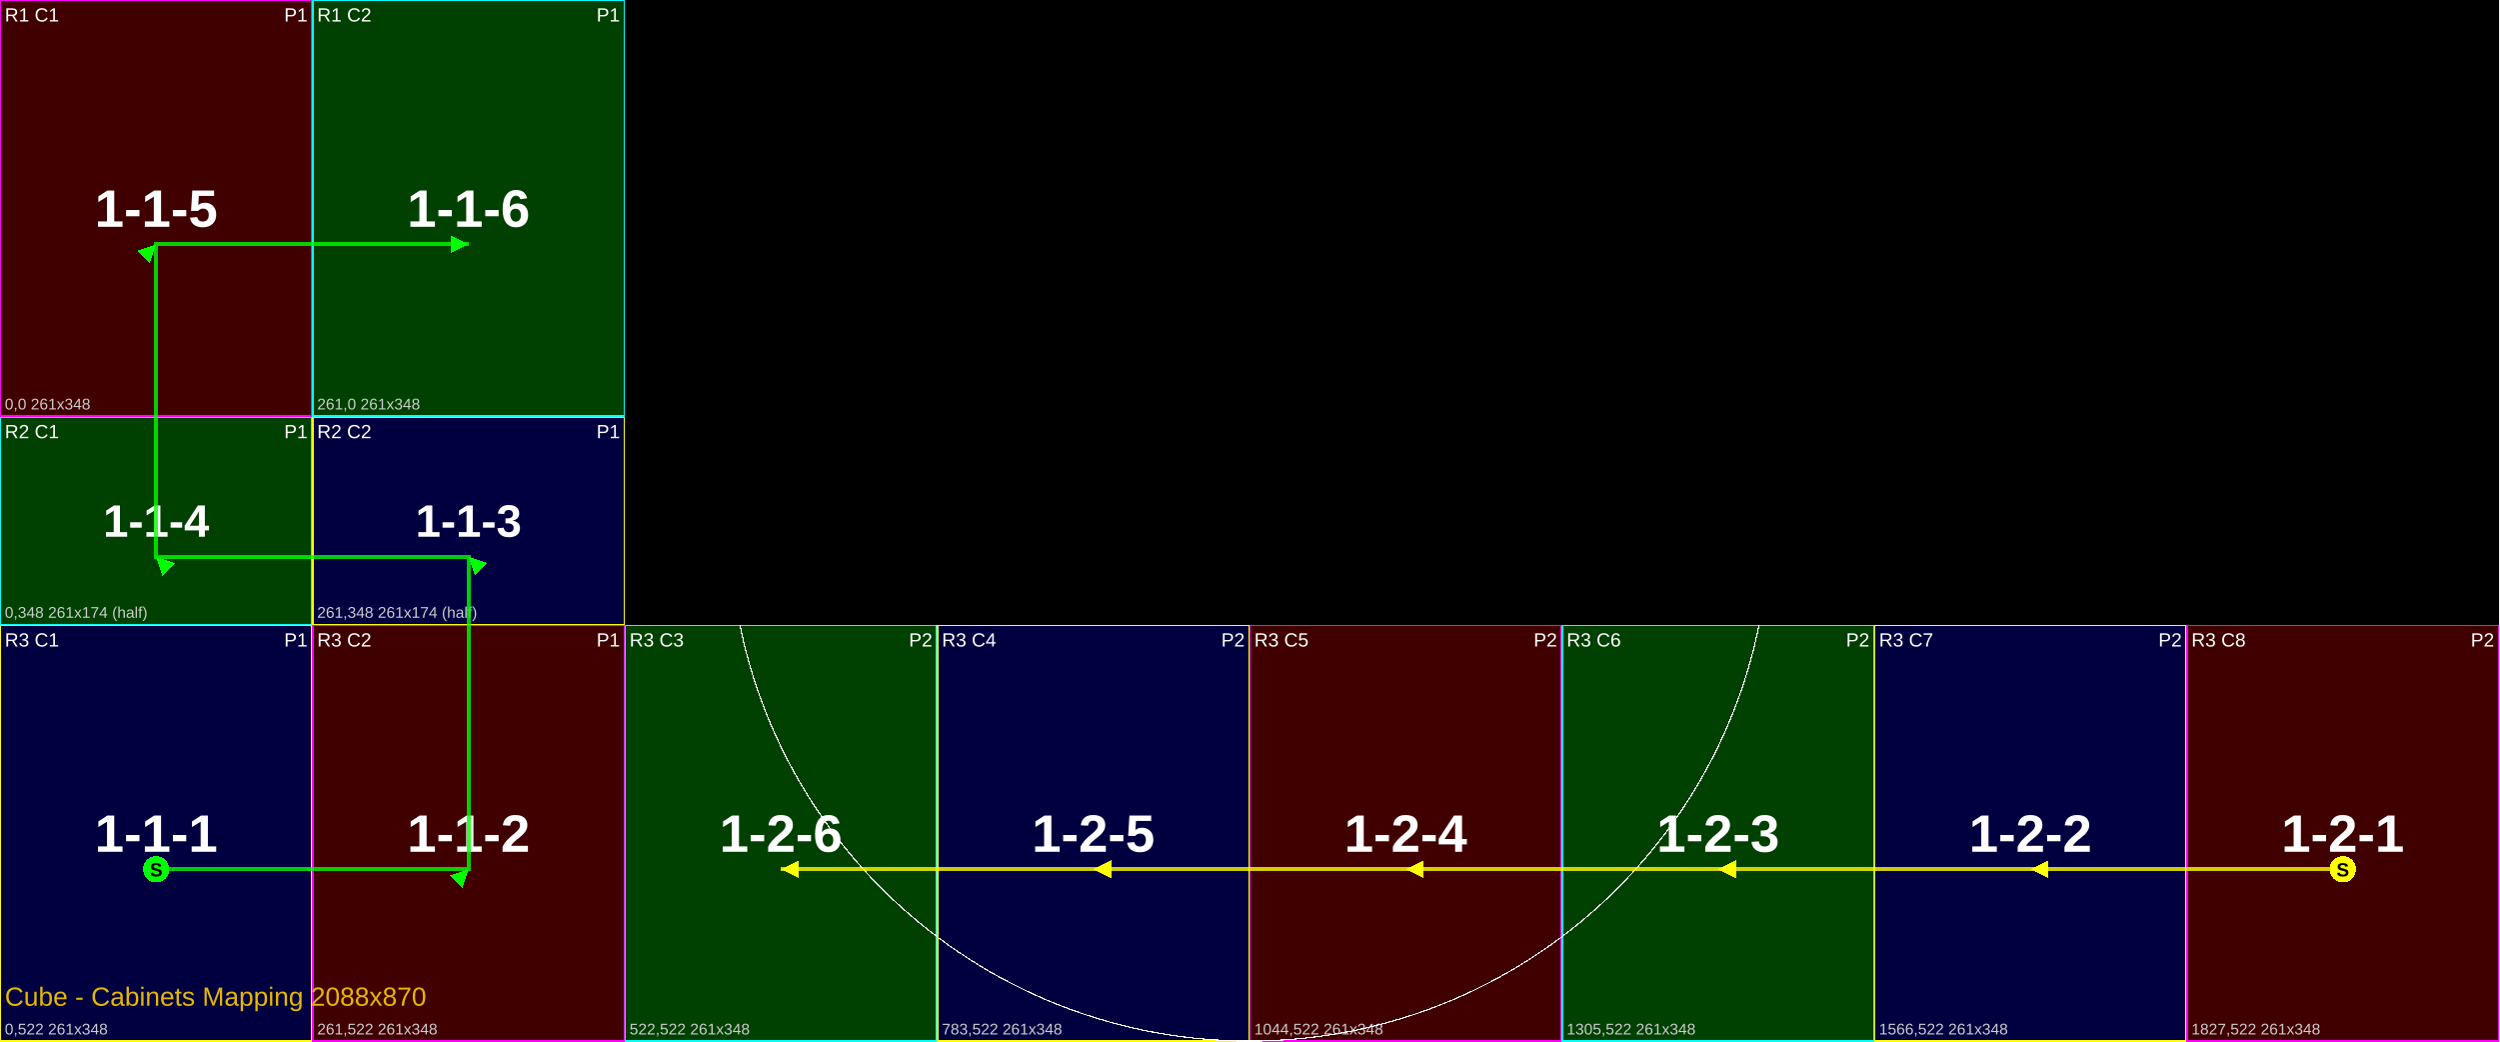
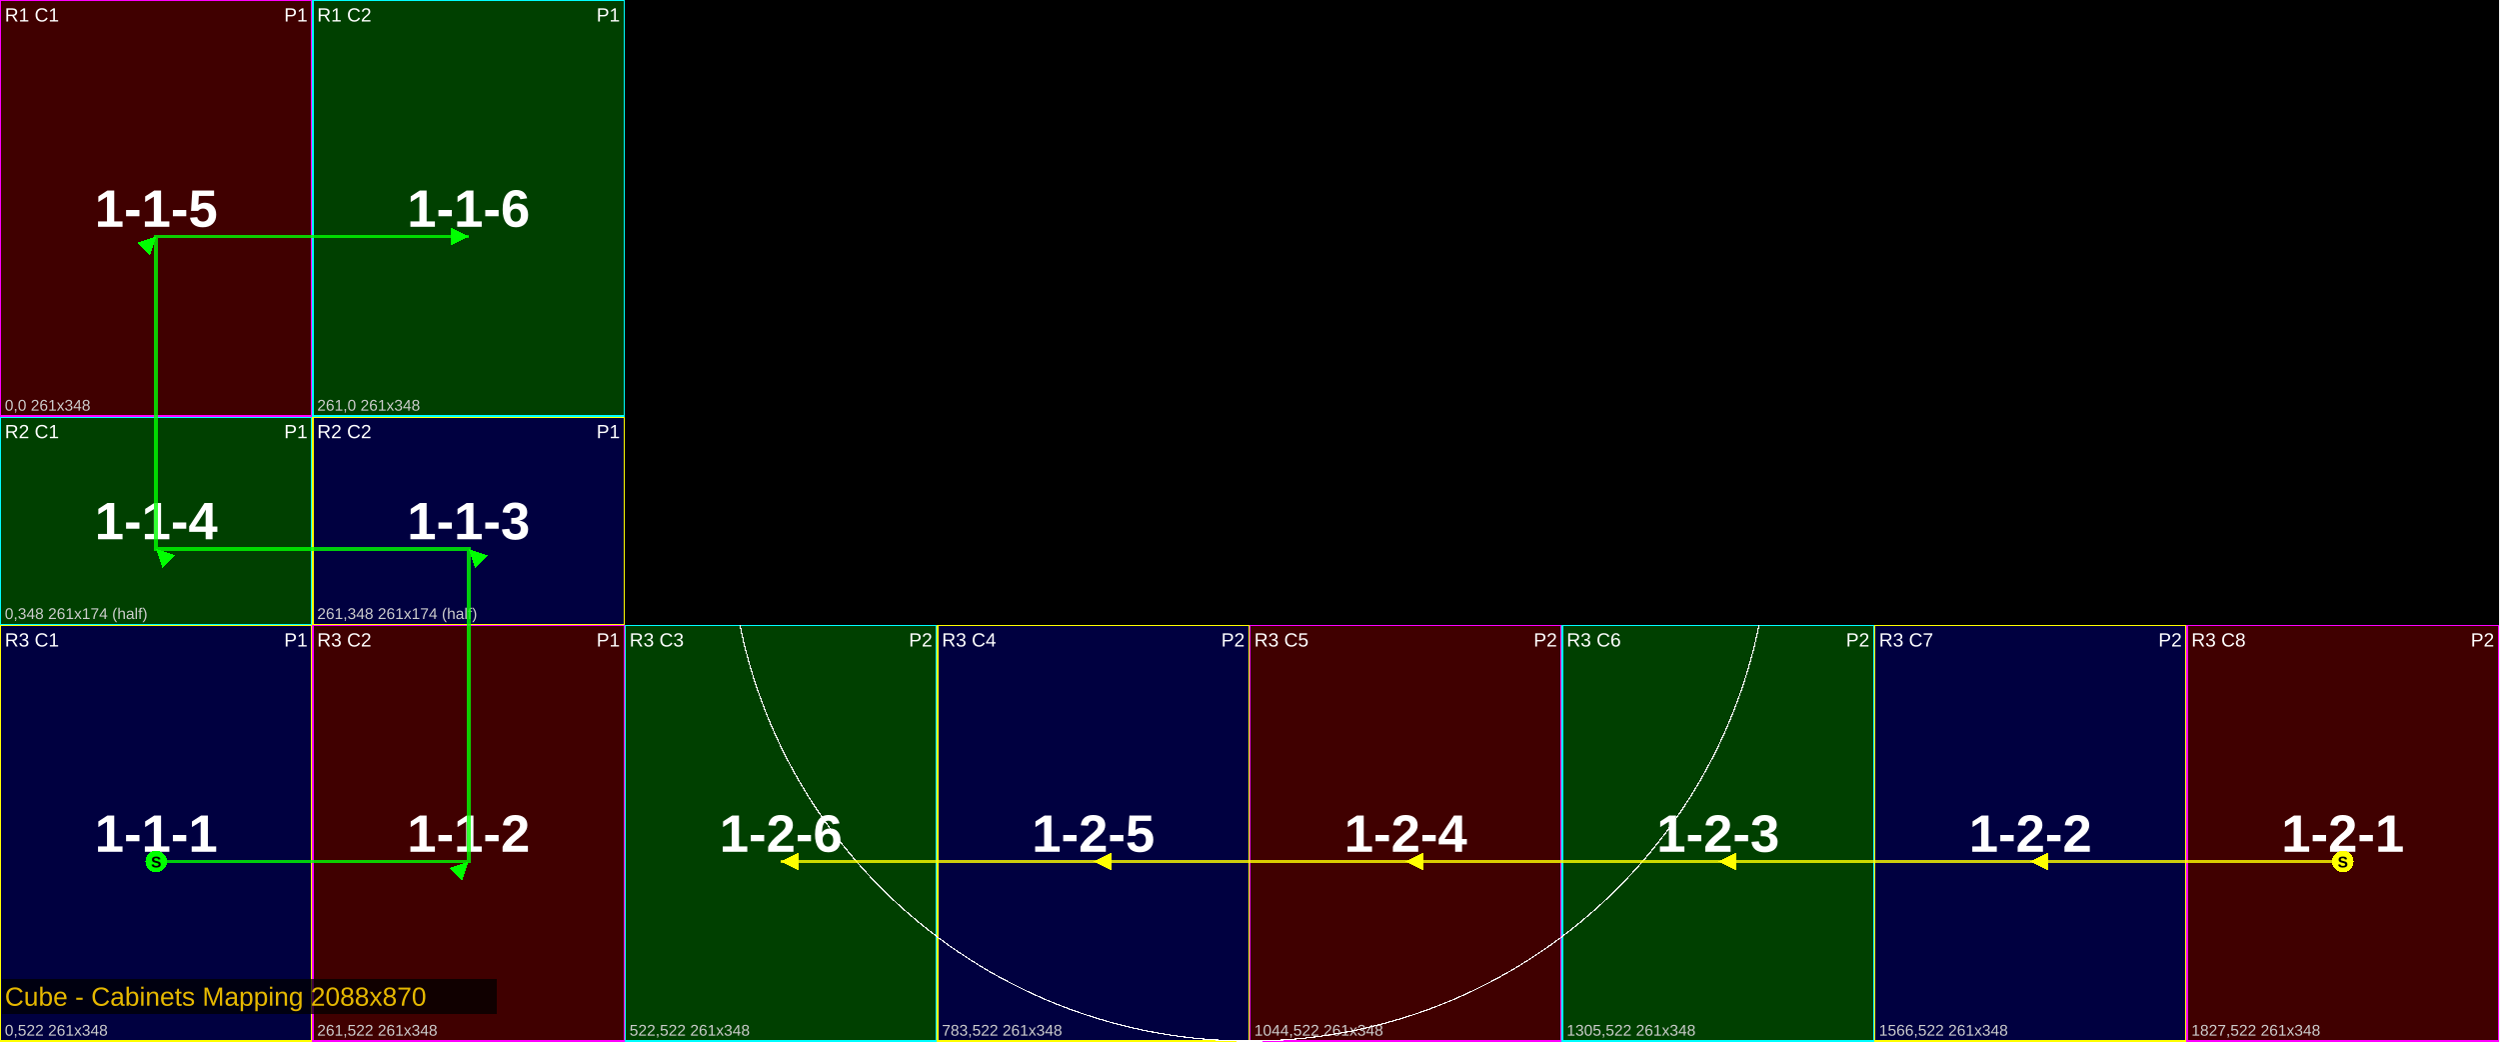
<svg xmlns="http://www.w3.org/2000/svg" width="2088" height="870" viewBox="0 0 2088 870" shape-rendering="crispEdges">
  <defs>
-     <clipPath id="screen">
-       <rect x="0" y="522" width="261" height="348" />
-       <rect x="261" y="522" width="261" height="348" />
-       <rect x="261" y="348" width="261" height="174" />
-       <rect x="0" y="348" width="261" height="174" />
-       <rect x="0" y="0" width="261" height="348" />
-       <rect x="261" y="0" width="261" height="348" />
-       <rect x="1827" y="522" width="261" height="348" />
-       <rect x="1566" y="522" width="261" height="348" />
-       <rect x="1305" y="522" width="261" height="348" />
-       <rect x="1044" y="522" width="261" height="348" />
-       <rect x="783" y="522" width="261" height="348" />
-       <rect x="522" y="522" width="261" height="348" />
-     </clipPath>
-     <marker id="arr1" viewBox="0 0 10 10" refX="10" refY="5" markerWidth="5" markerHeight="5" orient="auto">
+     <marker id="arr0" viewBox="0 0 10 10" refX="10" refY="5" markerWidth="5" markerHeight="5" orient="auto">
      <path d="M0,0 L10,5 L0,10 z" fill="#00ff00" />
    </marker>
-     <marker id="arr2" viewBox="0 0 10 10" refX="10" refY="5" markerWidth="5" markerHeight="5" orient="auto">
+     <marker id="arr1" viewBox="0 0 10 10" refX="10" refY="5" markerWidth="5" markerHeight="5" orient="auto">
      <path d="M0,0 L10,5 L0,10 z" fill="#ffff00" />
    </marker>
-     <marker id="arr3" viewBox="0 0 10 10" refX="10" refY="5" markerWidth="5" markerHeight="5" orient="auto">
+     <marker id="arr2" viewBox="0 0 10 10" refX="10" refY="5" markerWidth="5" markerHeight="5" orient="auto">
      <path d="M0,0 L10,5 L0,10 z" fill="#00ffff" />
    </marker>
-     <marker id="arr4" viewBox="0 0 10 10" refX="10" refY="5" markerWidth="5" markerHeight="5" orient="auto">
+     <marker id="arr3" viewBox="0 0 10 10" refX="10" refY="5" markerWidth="5" markerHeight="5" orient="auto">
      <path d="M0,0 L10,5 L0,10 z" fill="#ff00ff" />
    </marker>
+     <marker id="arr4" viewBox="0 0 10 10" refX="10" refY="5" markerWidth="5" markerHeight="5" orient="auto">
+       <path d="M0,0 L10,5 L0,10 z" fill="#ff8000" />
+     </marker>
+     <marker id="arr5" viewBox="0 0 10 10" refX="10" refY="5" markerWidth="5" markerHeight="5" orient="auto">
+       <path d="M0,0 L10,5 L0,10 z" fill="#ffffff" />
+     </marker>
  </defs>
-   <rect width="2088" height="870" fill="#000000" />
+   <rect x="0" y="0" width="2088" height="870" fill="#000000" />
+   <clipPath id="screen0">
+     <rect x="0" y="522" width="261" height="348" />
+     <rect x="261" y="522" width="261" height="348" />
+     <rect x="261" y="348" width="261" height="174" />
+     <rect x="0" y="348" width="261" height="174" />
+     <rect x="0" y="0" width="261" height="348" />
+     <rect x="261" y="0" width="261" height="348" />
+     <rect x="1827" y="522" width="261" height="348" />
+     <rect x="1566" y="522" width="261" height="348" />
+     <rect x="1305" y="522" width="261" height="348" />
+     <rect x="1044" y="522" width="261" height="348" />
+     <rect x="783" y="522" width="261" height="348" />
+     <rect x="522" y="522" width="261" height="348" />
+   </clipPath>
  <rect x="0" y="522" width="261" height="348" fill="#000040" />
  <rect x="0.5" y="522.5" width="260" height="347" fill="none" stroke="#ffff00" stroke-width="1" />
  <text x="130.5" y="711.4" font-family="Arial, 'Liberation Sans', Helvetica, sans-serif" font-size="44" font-weight="bold" fill="#ffffff" text-anchor="middle">1-1-1</text>
  <text x="4" y="540" font-family="Arial, 'Liberation Sans', Helvetica, sans-serif" font-size="16" font-weight="normal" fill="#ffffff" text-anchor="start">R3 C1</text>
  <text x="257" y="540" font-family="Arial, 'Liberation Sans', Helvetica, sans-serif" font-size="16" font-weight="normal" fill="#ffffff" text-anchor="end">P1</text>
-   <text x="4" y="864" font-family="Arial, 'Liberation Sans', Helvetica, sans-serif" font-size="13" font-weight="normal" fill="#cccccc" text-anchor="start">0,522  261x348</text>
+   <text x="4" y="865" font-family="Arial, 'Liberation Sans', Helvetica, sans-serif" font-size="13" font-weight="normal" fill="#cccccc" text-anchor="start">0,522  261x348</text>
  <rect x="261" y="522" width="261" height="348" fill="#400000" />
  <rect x="261.5" y="522.5" width="260" height="347" fill="none" stroke="#ff00ff" stroke-width="1" />
  <text x="391.5" y="711.4" font-family="Arial, 'Liberation Sans', Helvetica, sans-serif" font-size="44" font-weight="bold" fill="#ffffff" text-anchor="middle">1-1-2</text>
  <text x="265" y="540" font-family="Arial, 'Liberation Sans', Helvetica, sans-serif" font-size="16" font-weight="normal" fill="#ffffff" text-anchor="start">R3 C2</text>
  <text x="518" y="540" font-family="Arial, 'Liberation Sans', Helvetica, sans-serif" font-size="16" font-weight="normal" fill="#ffffff" text-anchor="end">P1</text>
-   <text x="265" y="864" font-family="Arial, 'Liberation Sans', Helvetica, sans-serif" font-size="13" font-weight="normal" fill="#cccccc" text-anchor="start">261,522  261x348</text>
+   <text x="265" y="865" font-family="Arial, 'Liberation Sans', Helvetica, sans-serif" font-size="13" font-weight="normal" fill="#cccccc" text-anchor="start">261,522  261x348</text>
  <rect x="261" y="348" width="261" height="174" fill="#000040" />
  <rect x="261.5" y="348.5" width="260" height="173" fill="none" stroke="#ffff00" stroke-width="1" />
-   <text x="391.5" y="448.3" font-family="Arial, 'Liberation Sans', Helvetica, sans-serif" font-size="38" font-weight="bold" fill="#ffffff" text-anchor="middle">1-1-3</text>
+   <text x="391.5" y="450.4" font-family="Arial, 'Liberation Sans', Helvetica, sans-serif" font-size="44" font-weight="bold" fill="#ffffff" text-anchor="middle">1-1-3</text>
  <text x="265" y="366" font-family="Arial, 'Liberation Sans', Helvetica, sans-serif" font-size="16" font-weight="normal" fill="#ffffff" text-anchor="start">R2 C2</text>
  <text x="518" y="366" font-family="Arial, 'Liberation Sans', Helvetica, sans-serif" font-size="16" font-weight="normal" fill="#ffffff" text-anchor="end">P1</text>
-   <text x="265" y="516" font-family="Arial, 'Liberation Sans', Helvetica, sans-serif" font-size="13" font-weight="normal" fill="#cccccc" text-anchor="start">261,348  261x174  (half)</text>
+   <text x="265" y="517" font-family="Arial, 'Liberation Sans', Helvetica, sans-serif" font-size="13" font-weight="normal" fill="#cccccc" text-anchor="start">261,348  261x174  (half)</text>
  <rect x="0" y="348" width="261" height="174" fill="#004000" />
  <rect x="0.5" y="348.5" width="260" height="173" fill="none" stroke="#00ffff" stroke-width="1" />
-   <text x="130.5" y="448.3" font-family="Arial, 'Liberation Sans', Helvetica, sans-serif" font-size="38" font-weight="bold" fill="#ffffff" text-anchor="middle">1-1-4</text>
+   <text x="130.5" y="450.4" font-family="Arial, 'Liberation Sans', Helvetica, sans-serif" font-size="44" font-weight="bold" fill="#ffffff" text-anchor="middle">1-1-4</text>
  <text x="4" y="366" font-family="Arial, 'Liberation Sans', Helvetica, sans-serif" font-size="16" font-weight="normal" fill="#ffffff" text-anchor="start">R2 C1</text>
  <text x="257" y="366" font-family="Arial, 'Liberation Sans', Helvetica, sans-serif" font-size="16" font-weight="normal" fill="#ffffff" text-anchor="end">P1</text>
-   <text x="4" y="516" font-family="Arial, 'Liberation Sans', Helvetica, sans-serif" font-size="13" font-weight="normal" fill="#cccccc" text-anchor="start">0,348  261x174  (half)</text>
+   <text x="4" y="517" font-family="Arial, 'Liberation Sans', Helvetica, sans-serif" font-size="13" font-weight="normal" fill="#cccccc" text-anchor="start">0,348  261x174  (half)</text>
  <rect x="0" y="0" width="261" height="348" fill="#400000" />
  <rect x="0.5" y="0.5" width="260" height="347" fill="none" stroke="#ff00ff" stroke-width="1" />
  <text x="130.5" y="189.4" font-family="Arial, 'Liberation Sans', Helvetica, sans-serif" font-size="44" font-weight="bold" fill="#ffffff" text-anchor="middle">1-1-5</text>
  <text x="4" y="18" font-family="Arial, 'Liberation Sans', Helvetica, sans-serif" font-size="16" font-weight="normal" fill="#ffffff" text-anchor="start">R1 C1</text>
  <text x="257" y="18" font-family="Arial, 'Liberation Sans', Helvetica, sans-serif" font-size="16" font-weight="normal" fill="#ffffff" text-anchor="end">P1</text>
-   <text x="4" y="342" font-family="Arial, 'Liberation Sans', Helvetica, sans-serif" font-size="13" font-weight="normal" fill="#cccccc" text-anchor="start">0,0  261x348</text>
+   <text x="4" y="343" font-family="Arial, 'Liberation Sans', Helvetica, sans-serif" font-size="13" font-weight="normal" fill="#cccccc" text-anchor="start">0,0  261x348</text>
  <rect x="261" y="0" width="261" height="348" fill="#004000" />
  <rect x="261.5" y="0.5" width="260" height="347" fill="none" stroke="#00ffff" stroke-width="1" />
  <text x="391.5" y="189.4" font-family="Arial, 'Liberation Sans', Helvetica, sans-serif" font-size="44" font-weight="bold" fill="#ffffff" text-anchor="middle">1-1-6</text>
  <text x="265" y="18" font-family="Arial, 'Liberation Sans', Helvetica, sans-serif" font-size="16" font-weight="normal" fill="#ffffff" text-anchor="start">R1 C2</text>
  <text x="518" y="18" font-family="Arial, 'Liberation Sans', Helvetica, sans-serif" font-size="16" font-weight="normal" fill="#ffffff" text-anchor="end">P1</text>
-   <text x="265" y="342" font-family="Arial, 'Liberation Sans', Helvetica, sans-serif" font-size="13" font-weight="normal" fill="#cccccc" text-anchor="start">261,0  261x348</text>
+   <text x="265" y="343" font-family="Arial, 'Liberation Sans', Helvetica, sans-serif" font-size="13" font-weight="normal" fill="#cccccc" text-anchor="start">261,0  261x348</text>
  <rect x="1827" y="522" width="261" height="348" fill="#400000" />
  <rect x="1827.5" y="522.5" width="260" height="347" fill="none" stroke="#ff00ff" stroke-width="1" />
  <text x="1957.5" y="711.4" font-family="Arial, 'Liberation Sans', Helvetica, sans-serif" font-size="44" font-weight="bold" fill="#ffffff" text-anchor="middle">1-2-1</text>
  <text x="1831" y="540" font-family="Arial, 'Liberation Sans', Helvetica, sans-serif" font-size="16" font-weight="normal" fill="#ffffff" text-anchor="start">R3 C8</text>
  <text x="2084" y="540" font-family="Arial, 'Liberation Sans', Helvetica, sans-serif" font-size="16" font-weight="normal" fill="#ffffff" text-anchor="end">P2</text>
-   <text x="1831" y="864" font-family="Arial, 'Liberation Sans', Helvetica, sans-serif" font-size="13" font-weight="normal" fill="#cccccc" text-anchor="start">1827,522  261x348</text>
+   <text x="1831" y="865" font-family="Arial, 'Liberation Sans', Helvetica, sans-serif" font-size="13" font-weight="normal" fill="#cccccc" text-anchor="start">1827,522  261x348</text>
  <rect x="1566" y="522" width="261" height="348" fill="#000040" />
  <rect x="1566.5" y="522.5" width="260" height="347" fill="none" stroke="#ffff00" stroke-width="1" />
  <text x="1696.5" y="711.4" font-family="Arial, 'Liberation Sans', Helvetica, sans-serif" font-size="44" font-weight="bold" fill="#ffffff" text-anchor="middle">1-2-2</text>
  <text x="1570" y="540" font-family="Arial, 'Liberation Sans', Helvetica, sans-serif" font-size="16" font-weight="normal" fill="#ffffff" text-anchor="start">R3 C7</text>
  <text x="1823" y="540" font-family="Arial, 'Liberation Sans', Helvetica, sans-serif" font-size="16" font-weight="normal" fill="#ffffff" text-anchor="end">P2</text>
-   <text x="1570" y="864" font-family="Arial, 'Liberation Sans', Helvetica, sans-serif" font-size="13" font-weight="normal" fill="#cccccc" text-anchor="start">1566,522  261x348</text>
+   <text x="1570" y="865" font-family="Arial, 'Liberation Sans', Helvetica, sans-serif" font-size="13" font-weight="normal" fill="#cccccc" text-anchor="start">1566,522  261x348</text>
  <rect x="1305" y="522" width="261" height="348" fill="#004000" />
  <rect x="1305.5" y="522.5" width="260" height="347" fill="none" stroke="#00ffff" stroke-width="1" />
  <text x="1435.5" y="711.4" font-family="Arial, 'Liberation Sans', Helvetica, sans-serif" font-size="44" font-weight="bold" fill="#ffffff" text-anchor="middle">1-2-3</text>
  <text x="1309" y="540" font-family="Arial, 'Liberation Sans', Helvetica, sans-serif" font-size="16" font-weight="normal" fill="#ffffff" text-anchor="start">R3 C6</text>
  <text x="1562" y="540" font-family="Arial, 'Liberation Sans', Helvetica, sans-serif" font-size="16" font-weight="normal" fill="#ffffff" text-anchor="end">P2</text>
-   <text x="1309" y="864" font-family="Arial, 'Liberation Sans', Helvetica, sans-serif" font-size="13" font-weight="normal" fill="#cccccc" text-anchor="start">1305,522  261x348</text>
+   <text x="1309" y="865" font-family="Arial, 'Liberation Sans', Helvetica, sans-serif" font-size="13" font-weight="normal" fill="#cccccc" text-anchor="start">1305,522  261x348</text>
  <rect x="1044" y="522" width="261" height="348" fill="#400000" />
  <rect x="1044.5" y="522.5" width="260" height="347" fill="none" stroke="#ff00ff" stroke-width="1" />
  <text x="1174.5" y="711.4" font-family="Arial, 'Liberation Sans', Helvetica, sans-serif" font-size="44" font-weight="bold" fill="#ffffff" text-anchor="middle">1-2-4</text>
  <text x="1048" y="540" font-family="Arial, 'Liberation Sans', Helvetica, sans-serif" font-size="16" font-weight="normal" fill="#ffffff" text-anchor="start">R3 C5</text>
  <text x="1301" y="540" font-family="Arial, 'Liberation Sans', Helvetica, sans-serif" font-size="16" font-weight="normal" fill="#ffffff" text-anchor="end">P2</text>
-   <text x="1048" y="864" font-family="Arial, 'Liberation Sans', Helvetica, sans-serif" font-size="13" font-weight="normal" fill="#cccccc" text-anchor="start">1044,522  261x348</text>
+   <text x="1048" y="865" font-family="Arial, 'Liberation Sans', Helvetica, sans-serif" font-size="13" font-weight="normal" fill="#cccccc" text-anchor="start">1044,522  261x348</text>
  <rect x="783" y="522" width="261" height="348" fill="#000040" />
  <rect x="783.5" y="522.5" width="260" height="347" fill="none" stroke="#ffff00" stroke-width="1" />
  <text x="913.5" y="711.4" font-family="Arial, 'Liberation Sans', Helvetica, sans-serif" font-size="44" font-weight="bold" fill="#ffffff" text-anchor="middle">1-2-5</text>
  <text x="787" y="540" font-family="Arial, 'Liberation Sans', Helvetica, sans-serif" font-size="16" font-weight="normal" fill="#ffffff" text-anchor="start">R3 C4</text>
  <text x="1040" y="540" font-family="Arial, 'Liberation Sans', Helvetica, sans-serif" font-size="16" font-weight="normal" fill="#ffffff" text-anchor="end">P2</text>
-   <text x="787" y="864" font-family="Arial, 'Liberation Sans', Helvetica, sans-serif" font-size="13" font-weight="normal" fill="#cccccc" text-anchor="start">783,522  261x348</text>
+   <text x="787" y="865" font-family="Arial, 'Liberation Sans', Helvetica, sans-serif" font-size="13" font-weight="normal" fill="#cccccc" text-anchor="start">783,522  261x348</text>
  <rect x="522" y="522" width="261" height="348" fill="#004000" />
  <rect x="522.5" y="522.5" width="260" height="347" fill="none" stroke="#00ffff" stroke-width="1" />
  <text x="652.5" y="711.4" font-family="Arial, 'Liberation Sans', Helvetica, sans-serif" font-size="44" font-weight="bold" fill="#ffffff" text-anchor="middle">1-2-6</text>
  <text x="526" y="540" font-family="Arial, 'Liberation Sans', Helvetica, sans-serif" font-size="16" font-weight="normal" fill="#ffffff" text-anchor="start">R3 C3</text>
  <text x="779" y="540" font-family="Arial, 'Liberation Sans', Helvetica, sans-serif" font-size="16" font-weight="normal" fill="#ffffff" text-anchor="end">P2</text>
-   <text x="526" y="864" font-family="Arial, 'Liberation Sans', Helvetica, sans-serif" font-size="13" font-weight="normal" fill="#cccccc" text-anchor="start">522,522  261x348</text>
-   <circle cx="1044.0" cy="435.0" r="434.5" fill="none" stroke="#ffffff" stroke-width="1" clip-path="url(#screen)" />
-   <path d="M130.5,726.0 L391.5,726.0 L391.5,465.0 L130.5,465.0 L130.5,204.0 L391.5,204.0" fill="none" stroke="#00ff00" stroke-width="3" stroke-opacity="0.8" marker-mid="url(#arr1)" marker-end="url(#arr1)" />
-   <circle cx="130.5" cy="726.0" r="11" fill="#00ff00" />
-   <text x="130.5" y="732.0" font-family="Arial, 'Liberation Sans', Helvetica, sans-serif" font-size="16" font-weight="bold" fill="#000000" text-anchor="middle">S</text>
-   <path d="M1957.5,726.0 L1696.5,726.0 L1435.5,726.0 L1174.5,726.0 L913.5,726.0 L652.5,726.0" fill="none" stroke="#ffff00" stroke-width="3" stroke-opacity="0.8" marker-mid="url(#arr2)" marker-end="url(#arr2)" />
-   <circle cx="1957.5" cy="726.0" r="11" fill="#ffff00" />
-   <text x="1957.5" y="732.0" font-family="Arial, 'Liberation Sans', Helvetica, sans-serif" font-size="16" font-weight="bold" fill="#000000" text-anchor="middle">S</text>
+   <text x="526" y="865" font-family="Arial, 'Liberation Sans', Helvetica, sans-serif" font-size="13" font-weight="normal" fill="#cccccc" text-anchor="start">522,522  261x348</text>
+   <circle cx="1044.0" cy="435.0" r="434.5" fill="none" stroke="#ffffff" stroke-width="1" clip-path="url(#screen0)" />
+   <path d="M130.5,719.49 L391.5,719.49 L391.5,458.49 L130.5,458.49 L130.5,197.49 L391.5,197.49" fill="none" stroke="#00ff00" stroke-width="3" stroke-opacity="0.8" marker-mid="url(#arr0)" marker-end="url(#arr0)" />
+   <circle cx="130.5" cy="719.49" r="9" fill="#00ff00" />
+   <text x="130.5" y="724.49" font-family="Arial, 'Liberation Sans', Helvetica, sans-serif" font-size="13" font-weight="bold" fill="#000000" text-anchor="middle">S</text>
+   <path d="M1957.5,719.49 L1696.5,719.49 L1435.5,719.49 L1174.5,719.49 L913.5,719.49 L652.5,719.49" fill="none" stroke="#ffff00" stroke-width="3" stroke-opacity="0.8" marker-mid="url(#arr1)" marker-end="url(#arr1)" />
+   <circle cx="1957.5" cy="719.49" r="9" fill="#ffff00" />
+   <text x="1957.5" y="724.49" font-family="Arial, 'Liberation Sans', Helvetica, sans-serif" font-size="13" font-weight="bold" fill="#000000" text-anchor="middle">S</text>
+   <rect x="2" y="818" width="413" height="29" fill="#000000" fill-opacity="0.75" />
  <text x="4" y="840" font-family="Arial, 'Liberation Sans', Helvetica, sans-serif" font-size="22" font-weight="normal" fill="#e6b800" text-anchor="start">Cube - Cabinets Mapping  2088x870</text>
</svg>
